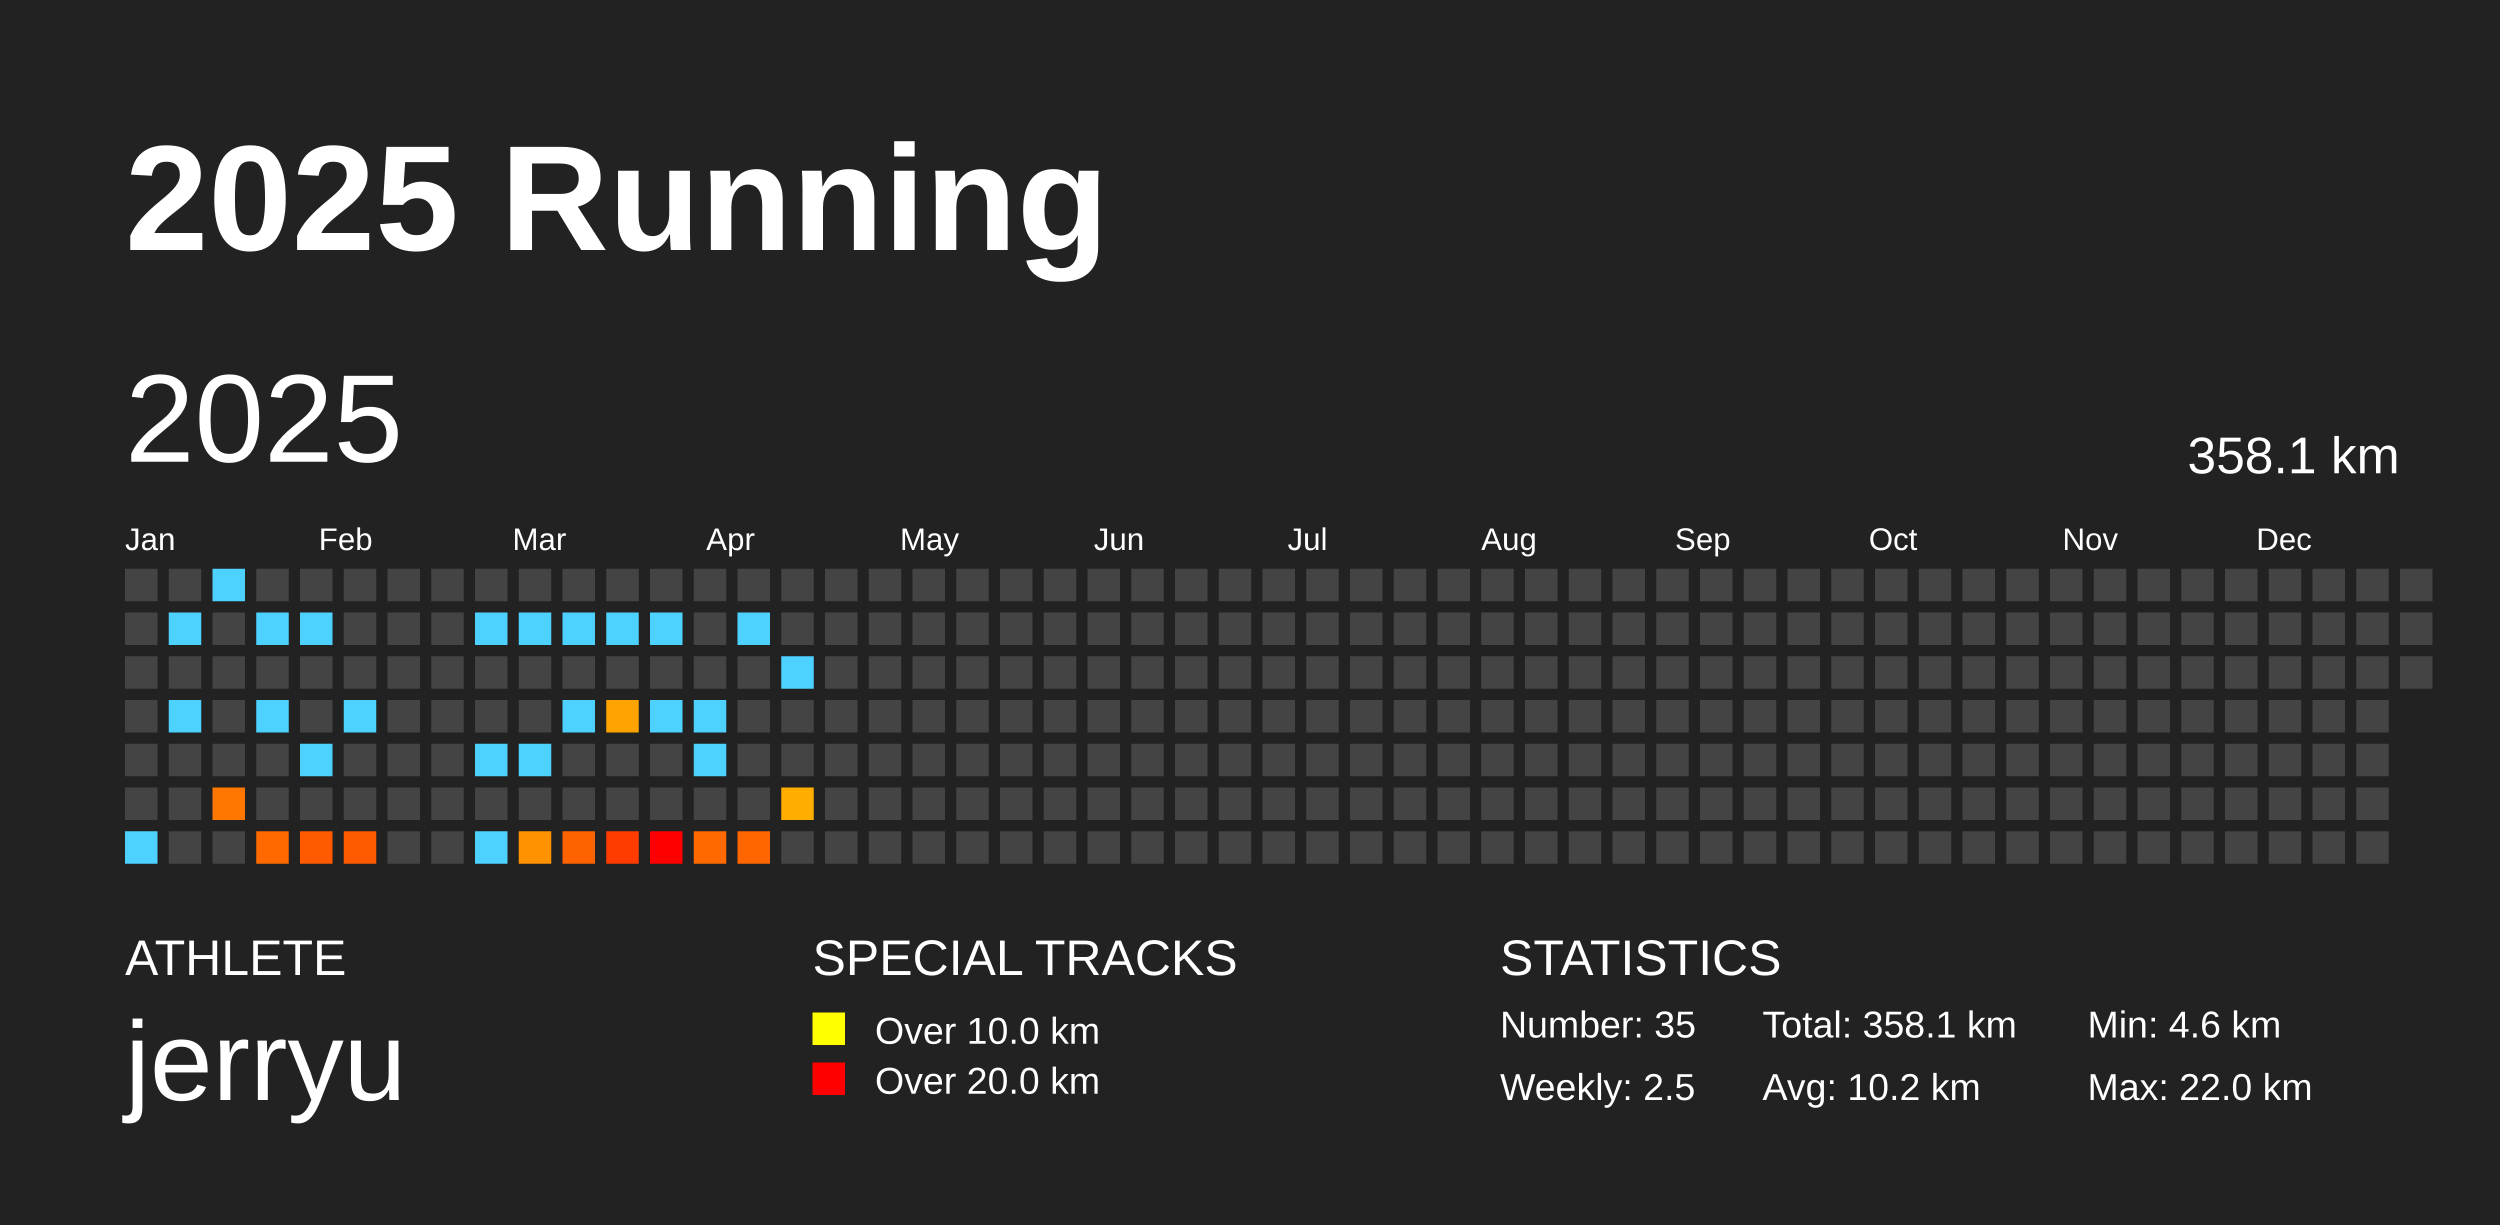
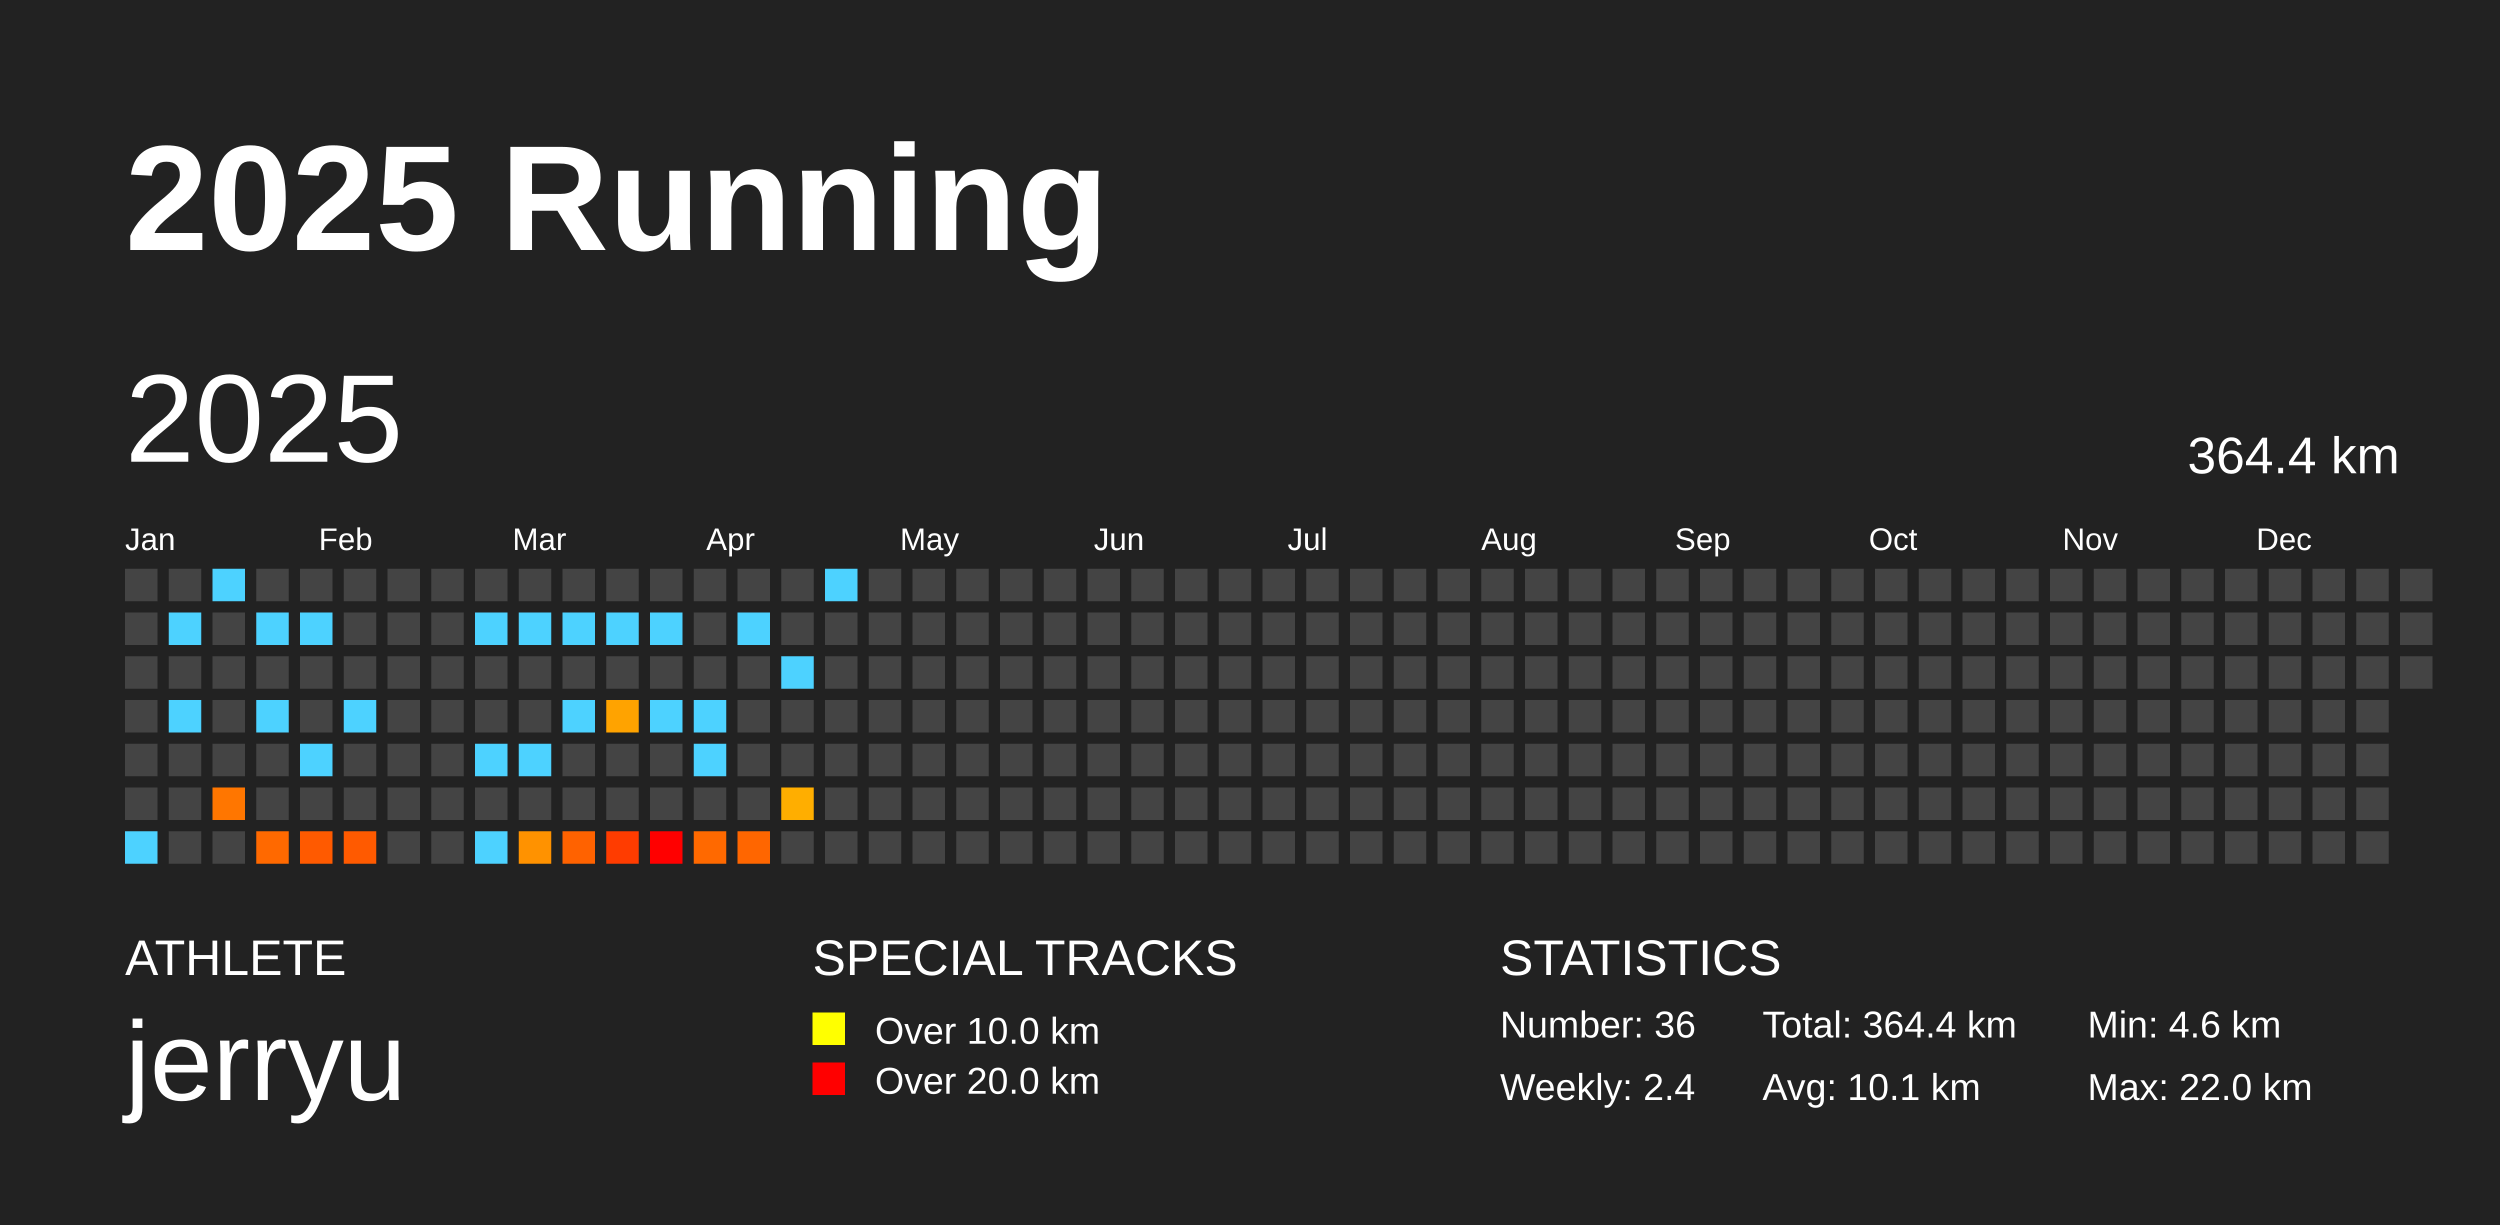
<svg xmlns="http://www.w3.org/2000/svg" baseProfile="full" height="98mm" version="1.1" viewBox="0,0,200,98" width="200mm">
  <defs />
  <rect fill="#222222" height="98" width="200" x="0" y="0" />
  <text fill="#FFFFFF" style="font-size:12px; font-family:Arial; font-weight:bold;" x="10" y="20">2025 Running</text>
  <text fill="#FFFFFF" style="font-size:4px; font-family:Arial" x="10" y="78">ATHLETE</text>
  <text fill="#FFFFFF" style="font-size:9px; font-family:Arial" x="10" y="88">jerryu</text>
  <text fill="#FFFFFF" style="font-size:4px; font-family:Arial" x="65" y="78">SPECIAL TRACKS</text>
  <rect fill="yellow" height="2.6" width="2.6" x="65" y="81" />
  <text fill="#FFFFFF" style="font-size:3px; font-family:Arial" x="70" y="83.5">Over 10.0 km</text>
  <rect fill="red" height="2.6" width="2.6" x="65" y="85" />
  <text fill="#FFFFFF" style="font-size:3px; font-family:Arial" x="70" y="87.5">Over 20.0 km</text>
  <text fill="#FFFFFF" style="font-size:4px; font-family:Arial" x="120" y="78">STATISTICS</text>
-   <text fill="#FFFFFF" style="font-size:3px; font-family:Arial" x="120" y="83">Number: 35</text>
-   <text fill="#FFFFFF" style="font-size:3px; font-family:Arial" x="120" y="88">Weekly: 2.5</text>
-   <text fill="#FFFFFF" style="font-size:3px; font-family:Arial" x="141" y="83">Total: 358.1 km</text>
-   <text fill="#FFFFFF" style="font-size:3px; font-family:Arial" x="141" y="88">Avg: 10.2 km</text>
+   <text fill="#FFFFFF" style="font-size:3px; font-family:Arial" x="120" y="83">Number: 36</text>
+   <text fill="#FFFFFF" style="font-size:3px; font-family:Arial" x="120" y="88">Weekly: 2.4</text>
+   <text fill="#FFFFFF" style="font-size:3px; font-family:Arial" x="141" y="83">Total: 364.4 km</text>
+   <text fill="#FFFFFF" style="font-size:3px; font-family:Arial" x="141" y="88">Avg: 10.1 km</text>
  <text fill="#FFFFFF" style="font-size:3px; font-family:Arial" x="167" y="83">Min: 4.6 km</text>
  <text fill="#FFFFFF" style="font-size:3px; font-family:Arial" x="167" y="88">Max: 22.0 km</text>
  <text dominant-baseline="hanging" fill="#FFFFFF" style="font-size:10.0px; font-family:Arial;" x="10" y="30">2025</text>
-   <text dominant-baseline="hanging" fill="#FFFFFF" style="font-size:4.125px; font-family:Arial;" x="175" y="35">358.1 km</text>
+   <text dominant-baseline="hanging" fill="#FFFFFF" style="font-size:4.125px; font-family:Arial;" x="175" y="35">364.4 km</text>
  <text fill="#FFFFFF" style="font-size:2.5px; font-family:Arial" x="10.0" y="44">Jan</text>
  <text fill="#FFFFFF" style="font-size:2.5px; font-family:Arial" x="25.5" y="44">Feb</text>
  <text fill="#FFFFFF" style="font-size:2.5px; font-family:Arial" x="41.0" y="44">Mar</text>
  <text fill="#FFFFFF" style="font-size:2.5px; font-family:Arial" x="56.5" y="44">Apr</text>
  <text fill="#FFFFFF" style="font-size:2.5px; font-family:Arial" x="72.0" y="44">May</text>
  <text fill="#FFFFFF" style="font-size:2.5px; font-family:Arial" x="87.5" y="44">Jun</text>
  <text fill="#FFFFFF" style="font-size:2.5px; font-family:Arial" x="103.0" y="44">Jul</text>
  <text fill="#FFFFFF" style="font-size:2.5px; font-family:Arial" x="118.5" y="44">Aug</text>
  <text fill="#FFFFFF" style="font-size:2.5px; font-family:Arial" x="134.0" y="44">Sep</text>
  <text fill="#FFFFFF" style="font-size:2.5px; font-family:Arial" x="149.5" y="44">Oct</text>
  <text fill="#FFFFFF" style="font-size:2.5px; font-family:Arial" x="165.0" y="44">Nov</text>
  <text fill="#FFFFFF" style="font-size:2.5px; font-family:Arial" x="180.5" y="44">Dec</text>
  <rect fill="#444444" height="2.6" width="2.6" x="10.0" y="45.5" />
  <rect fill="#444444" height="2.6" width="2.6" x="10.0" y="49.0" />
  <rect fill="#444444" height="2.6" width="2.6" x="10.0" y="52.5" />
  <rect fill="#444444" height="2.6" width="2.6" x="10.0" y="56.0" />
  <rect fill="#444444" height="2.6" width="2.6" x="10.0" y="59.5" />
  <rect fill="#444444" height="2.6" width="2.6" x="10.0" y="63.0" />
  <rect fill="#4dd2ff" height="2.6" width="2.6" x="10.0" y="66.5" />
  <rect fill="#444444" height="2.6" width="2.6" x="13.5" y="45.5" />
  <rect fill="#4dd2ff" height="2.6" width="2.6" x="13.5" y="49.0" />
  <rect fill="#444444" height="2.6" width="2.6" x="13.5" y="52.5" />
  <rect fill="#4dd2ff" height="2.6" width="2.6" x="13.5" y="56.0" />
  <rect fill="#444444" height="2.6" width="2.6" x="13.5" y="59.5" />
  <rect fill="#444444" height="2.6" width="2.6" x="13.5" y="63.0" />
  <rect fill="#444444" height="2.6" width="2.6" x="13.5" y="66.5" />
  <rect fill="#4dd2ff" height="2.6" width="2.6" x="17.0" y="45.5" />
  <rect fill="#444444" height="2.6" width="2.6" x="17.0" y="49.0" />
  <rect fill="#444444" height="2.6" width="2.6" x="17.0" y="52.5" />
  <rect fill="#444444" height="2.6" width="2.6" x="17.0" y="56.0" />
  <rect fill="#444444" height="2.6" width="2.6" x="17.0" y="59.5" />
  <rect fill="#ff7600" height="2.6" width="2.6" x="17.0" y="63.0" />
  <rect fill="#444444" height="2.6" width="2.6" x="17.0" y="66.5" />
  <rect fill="#444444" height="2.6" width="2.6" x="20.5" y="45.5" />
  <rect fill="#4dd2ff" height="2.6" width="2.6" x="20.5" y="49.0" />
  <rect fill="#444444" height="2.6" width="2.6" x="20.5" y="52.5" />
  <rect fill="#4dd2ff" height="2.6" width="2.6" x="20.5" y="56.0" />
  <rect fill="#444444" height="2.6" width="2.6" x="20.5" y="59.5" />
  <rect fill="#444444" height="2.6" width="2.6" x="20.5" y="63.0" />
  <rect fill="#ff6900" height="2.6" width="2.6" x="20.5" y="66.5" />
  <rect fill="#444444" height="2.6" width="2.6" x="24.0" y="45.5" />
  <rect fill="#4dd2ff" height="2.6" width="2.6" x="24.0" y="49.0" />
  <rect fill="#444444" height="2.6" width="2.6" x="24.0" y="52.5" />
  <rect fill="#444444" height="2.6" width="2.6" x="24.0" y="56.0" />
  <rect fill="#4dd2ff" height="2.6" width="2.6" x="24.0" y="59.5" />
  <rect fill="#444444" height="2.6" width="2.6" x="24.0" y="63.0" />
  <rect fill="#ff5a00" height="2.6" width="2.6" x="24.0" y="66.5" />
  <rect fill="#444444" height="2.6" width="2.6" x="27.5" y="45.5" />
  <rect fill="#444444" height="2.6" width="2.6" x="27.5" y="49.0" />
  <rect fill="#444444" height="2.6" width="2.6" x="27.5" y="52.5" />
  <rect fill="#4dd2ff" height="2.6" width="2.6" x="27.5" y="56.0" />
  <rect fill="#444444" height="2.6" width="2.6" x="27.5" y="59.5" />
  <rect fill="#444444" height="2.6" width="2.6" x="27.5" y="63.0" />
  <rect fill="#ff5a00" height="2.6" width="2.6" x="27.5" y="66.5" />
  <rect fill="#444444" height="2.6" width="2.6" x="31.0" y="45.5" />
  <rect fill="#444444" height="2.6" width="2.6" x="31.0" y="49.0" />
  <rect fill="#444444" height="2.6" width="2.6" x="31.0" y="52.5" />
  <rect fill="#444444" height="2.6" width="2.6" x="31.0" y="56.0" />
  <rect fill="#444444" height="2.6" width="2.6" x="31.0" y="59.5" />
  <rect fill="#444444" height="2.6" width="2.6" x="31.0" y="63.0" />
  <rect fill="#444444" height="2.6" width="2.6" x="31.0" y="66.5" />
  <rect fill="#444444" height="2.6" width="2.6" x="34.5" y="45.5" />
  <rect fill="#444444" height="2.6" width="2.6" x="34.5" y="49.0" />
  <rect fill="#444444" height="2.6" width="2.6" x="34.5" y="52.5" />
  <rect fill="#444444" height="2.6" width="2.6" x="34.5" y="56.0" />
  <rect fill="#444444" height="2.6" width="2.6" x="34.5" y="59.5" />
  <rect fill="#444444" height="2.6" width="2.6" x="34.5" y="63.0" />
  <rect fill="#444444" height="2.6" width="2.6" x="34.5" y="66.5" />
  <rect fill="#444444" height="2.6" width="2.6" x="38.0" y="45.5" />
  <rect fill="#4dd2ff" height="2.6" width="2.6" x="38.0" y="49.0" />
  <rect fill="#444444" height="2.6" width="2.6" x="38.0" y="52.5" />
  <rect fill="#444444" height="2.6" width="2.6" x="38.0" y="56.0" />
  <rect fill="#4dd2ff" height="2.6" width="2.6" x="38.0" y="59.5" />
  <rect fill="#444444" height="2.6" width="2.6" x="38.0" y="63.0" />
  <rect fill="#4dd2ff" height="2.6" width="2.6" x="38.0" y="66.5" />
  <rect fill="#444444" height="2.6" width="2.6" x="41.5" y="45.5" />
  <rect fill="#4dd2ff" height="2.6" width="2.6" x="41.5" y="49.0" />
  <rect fill="#444444" height="2.6" width="2.6" x="41.5" y="52.5" />
  <rect fill="#444444" height="2.6" width="2.6" x="41.5" y="56.0" />
  <rect fill="#4dd2ff" height="2.6" width="2.6" x="41.5" y="59.5" />
  <rect fill="#444444" height="2.6" width="2.6" x="41.5" y="63.0" />
  <rect fill="#ff9200" height="2.6" width="2.6" x="41.5" y="66.5" />
  <rect fill="#444444" height="2.6" width="2.6" x="45.0" y="45.5" />
  <rect fill="#4dd2ff" height="2.6" width="2.6" x="45.0" y="49.0" />
  <rect fill="#444444" height="2.6" width="2.6" x="45.0" y="52.5" />
  <rect fill="#4dd2ff" height="2.6" width="2.6" x="45.0" y="56.0" />
  <rect fill="#444444" height="2.6" width="2.6" x="45.0" y="59.5" />
  <rect fill="#444444" height="2.6" width="2.6" x="45.0" y="63.0" />
  <rect fill="#ff6200" height="2.6" width="2.6" x="45.0" y="66.5" />
  <rect fill="#444444" height="2.6" width="2.6" x="48.5" y="45.5" />
  <rect fill="#4dd2ff" height="2.6" width="2.6" x="48.5" y="49.0" />
  <rect fill="#444444" height="2.6" width="2.6" x="48.5" y="52.5" />
  <rect fill="#ffa300" height="2.6" width="2.6" x="48.5" y="56.0" />
  <rect fill="#444444" height="2.6" width="2.6" x="48.5" y="59.5" />
  <rect fill="#444444" height="2.6" width="2.6" x="48.5" y="63.0" />
  <rect fill="#ff3c00" height="2.6" width="2.6" x="48.5" y="66.5" />
  <rect fill="#444444" height="2.6" width="2.6" x="52.0" y="45.5" />
  <rect fill="#4dd2ff" height="2.6" width="2.6" x="52.0" y="49.0" />
  <rect fill="#444444" height="2.6" width="2.6" x="52.0" y="52.5" />
  <rect fill="#4dd2ff" height="2.6" width="2.6" x="52.0" y="56.0" />
  <rect fill="#444444" height="2.6" width="2.6" x="52.0" y="59.5" />
  <rect fill="#444444" height="2.6" width="2.6" x="52.0" y="63.0" />
  <rect fill="red" height="2.6" width="2.6" x="52.0" y="66.5" />
  <rect fill="#444444" height="2.6" width="2.6" x="55.5" y="45.5" />
  <rect fill="#444444" height="2.6" width="2.6" x="55.5" y="49.0" />
  <rect fill="#444444" height="2.6" width="2.6" x="55.5" y="52.5" />
  <rect fill="#4dd2ff" height="2.6" width="2.6" x="55.5" y="56.0" />
  <rect fill="#4dd2ff" height="2.6" width="2.6" x="55.5" y="59.5" />
  <rect fill="#444444" height="2.6" width="2.6" x="55.5" y="63.0" />
  <rect fill="#ff6900" height="2.6" width="2.6" x="55.5" y="66.5" />
  <rect fill="#444444" height="2.6" width="2.6" x="59.0" y="45.5" />
  <rect fill="#4dd2ff" height="2.6" width="2.6" x="59.0" y="49.0" />
  <rect fill="#444444" height="2.6" width="2.6" x="59.0" y="52.5" />
  <rect fill="#444444" height="2.6" width="2.6" x="59.0" y="56.0" />
  <rect fill="#444444" height="2.6" width="2.6" x="59.0" y="59.5" />
  <rect fill="#444444" height="2.6" width="2.6" x="59.0" y="63.0" />
  <rect fill="#ff6600" height="2.6" width="2.6" x="59.0" y="66.5" />
  <rect fill="#444444" height="2.6" width="2.6" x="62.5" y="45.5" />
  <rect fill="#444444" height="2.6" width="2.6" x="62.5" y="49.0" />
  <rect fill="#4dd2ff" height="2.6" width="2.6" x="62.5" y="52.5" />
  <rect fill="#444444" height="2.6" width="2.6" x="62.5" y="56.0" />
  <rect fill="#444444" height="2.6" width="2.6" x="62.5" y="59.5" />
  <rect fill="#ffae00" height="2.6" width="2.6" x="62.5" y="63.0" />
  <rect fill="#444444" height="2.6" width="2.6" x="62.5" y="66.5" />
-   <rect fill="#444444" height="2.6" width="2.6" x="66.0" y="45.5" />
+   <rect fill="#4dd2ff" height="2.6" width="2.6" x="66.0" y="45.5" />
  <rect fill="#444444" height="2.6" width="2.6" x="66.0" y="49.0" />
  <rect fill="#444444" height="2.6" width="2.6" x="66.0" y="52.5" />
  <rect fill="#444444" height="2.6" width="2.6" x="66.0" y="56.0" />
  <rect fill="#444444" height="2.6" width="2.6" x="66.0" y="59.5" />
  <rect fill="#444444" height="2.6" width="2.6" x="66.0" y="63.0" />
  <rect fill="#444444" height="2.6" width="2.6" x="66.0" y="66.5" />
  <rect fill="#444444" height="2.6" width="2.6" x="69.5" y="45.5" />
  <rect fill="#444444" height="2.6" width="2.6" x="69.5" y="49.0" />
  <rect fill="#444444" height="2.6" width="2.6" x="69.5" y="52.5" />
  <rect fill="#444444" height="2.6" width="2.6" x="69.5" y="56.0" />
  <rect fill="#444444" height="2.6" width="2.6" x="69.5" y="59.5" />
  <rect fill="#444444" height="2.6" width="2.6" x="69.5" y="63.0" />
  <rect fill="#444444" height="2.6" width="2.6" x="69.5" y="66.5" />
  <rect fill="#444444" height="2.6" width="2.6" x="73.0" y="45.5" />
  <rect fill="#444444" height="2.6" width="2.6" x="73.0" y="49.0" />
  <rect fill="#444444" height="2.6" width="2.6" x="73.0" y="52.5" />
  <rect fill="#444444" height="2.6" width="2.6" x="73.0" y="56.0" />
  <rect fill="#444444" height="2.6" width="2.6" x="73.0" y="59.5" />
  <rect fill="#444444" height="2.6" width="2.6" x="73.0" y="63.0" />
  <rect fill="#444444" height="2.6" width="2.6" x="73.0" y="66.5" />
  <rect fill="#444444" height="2.6" width="2.6" x="76.5" y="45.5" />
  <rect fill="#444444" height="2.6" width="2.6" x="76.5" y="49.0" />
  <rect fill="#444444" height="2.6" width="2.6" x="76.5" y="52.5" />
  <rect fill="#444444" height="2.6" width="2.6" x="76.5" y="56.0" />
  <rect fill="#444444" height="2.6" width="2.6" x="76.5" y="59.5" />
  <rect fill="#444444" height="2.6" width="2.6" x="76.5" y="63.0" />
  <rect fill="#444444" height="2.6" width="2.6" x="76.5" y="66.5" />
  <rect fill="#444444" height="2.6" width="2.6" x="80.0" y="45.5" />
  <rect fill="#444444" height="2.6" width="2.6" x="80.0" y="49.0" />
  <rect fill="#444444" height="2.6" width="2.6" x="80.0" y="52.5" />
  <rect fill="#444444" height="2.6" width="2.6" x="80.0" y="56.0" />
  <rect fill="#444444" height="2.6" width="2.6" x="80.0" y="59.5" />
  <rect fill="#444444" height="2.6" width="2.6" x="80.0" y="63.0" />
  <rect fill="#444444" height="2.6" width="2.6" x="80.0" y="66.5" />
  <rect fill="#444444" height="2.6" width="2.6" x="83.5" y="45.5" />
  <rect fill="#444444" height="2.6" width="2.6" x="83.5" y="49.0" />
  <rect fill="#444444" height="2.6" width="2.6" x="83.5" y="52.5" />
  <rect fill="#444444" height="2.6" width="2.6" x="83.5" y="56.0" />
  <rect fill="#444444" height="2.6" width="2.6" x="83.5" y="59.5" />
  <rect fill="#444444" height="2.6" width="2.6" x="83.5" y="63.0" />
  <rect fill="#444444" height="2.6" width="2.6" x="83.5" y="66.5" />
  <rect fill="#444444" height="2.6" width="2.6" x="87.0" y="45.5" />
  <rect fill="#444444" height="2.6" width="2.6" x="87.0" y="49.0" />
  <rect fill="#444444" height="2.6" width="2.6" x="87.0" y="52.5" />
  <rect fill="#444444" height="2.6" width="2.6" x="87.0" y="56.0" />
  <rect fill="#444444" height="2.6" width="2.6" x="87.0" y="59.5" />
  <rect fill="#444444" height="2.6" width="2.6" x="87.0" y="63.0" />
  <rect fill="#444444" height="2.6" width="2.6" x="87.0" y="66.5" />
  <rect fill="#444444" height="2.6" width="2.6" x="90.5" y="45.5" />
  <rect fill="#444444" height="2.6" width="2.6" x="90.5" y="49.0" />
  <rect fill="#444444" height="2.6" width="2.6" x="90.5" y="52.5" />
  <rect fill="#444444" height="2.6" width="2.6" x="90.5" y="56.0" />
  <rect fill="#444444" height="2.6" width="2.6" x="90.5" y="59.5" />
  <rect fill="#444444" height="2.6" width="2.6" x="90.5" y="63.0" />
  <rect fill="#444444" height="2.6" width="2.6" x="90.5" y="66.5" />
  <rect fill="#444444" height="2.6" width="2.6" x="94.0" y="45.5" />
  <rect fill="#444444" height="2.6" width="2.6" x="94.0" y="49.0" />
  <rect fill="#444444" height="2.6" width="2.6" x="94.0" y="52.5" />
  <rect fill="#444444" height="2.6" width="2.6" x="94.0" y="56.0" />
  <rect fill="#444444" height="2.6" width="2.6" x="94.0" y="59.5" />
  <rect fill="#444444" height="2.6" width="2.6" x="94.0" y="63.0" />
  <rect fill="#444444" height="2.6" width="2.6" x="94.0" y="66.5" />
  <rect fill="#444444" height="2.6" width="2.6" x="97.5" y="45.5" />
  <rect fill="#444444" height="2.6" width="2.6" x="97.5" y="49.0" />
  <rect fill="#444444" height="2.6" width="2.6" x="97.5" y="52.5" />
  <rect fill="#444444" height="2.6" width="2.6" x="97.5" y="56.0" />
  <rect fill="#444444" height="2.6" width="2.6" x="97.5" y="59.5" />
  <rect fill="#444444" height="2.6" width="2.6" x="97.5" y="63.0" />
  <rect fill="#444444" height="2.6" width="2.6" x="97.5" y="66.5" />
  <rect fill="#444444" height="2.6" width="2.6" x="101.0" y="45.5" />
  <rect fill="#444444" height="2.6" width="2.6" x="101.0" y="49.0" />
  <rect fill="#444444" height="2.6" width="2.6" x="101.0" y="52.5" />
  <rect fill="#444444" height="2.6" width="2.6" x="101.0" y="56.0" />
  <rect fill="#444444" height="2.6" width="2.6" x="101.0" y="59.5" />
  <rect fill="#444444" height="2.6" width="2.6" x="101.0" y="63.0" />
  <rect fill="#444444" height="2.6" width="2.6" x="101.0" y="66.5" />
  <rect fill="#444444" height="2.6" width="2.6" x="104.5" y="45.5" />
  <rect fill="#444444" height="2.6" width="2.6" x="104.5" y="49.0" />
  <rect fill="#444444" height="2.6" width="2.6" x="104.5" y="52.5" />
  <rect fill="#444444" height="2.6" width="2.6" x="104.5" y="56.0" />
  <rect fill="#444444" height="2.6" width="2.6" x="104.5" y="59.5" />
  <rect fill="#444444" height="2.6" width="2.6" x="104.5" y="63.0" />
  <rect fill="#444444" height="2.6" width="2.6" x="104.5" y="66.5" />
  <rect fill="#444444" height="2.6" width="2.6" x="108.0" y="45.5" />
  <rect fill="#444444" height="2.6" width="2.6" x="108.0" y="49.0" />
  <rect fill="#444444" height="2.6" width="2.6" x="108.0" y="52.5" />
  <rect fill="#444444" height="2.6" width="2.6" x="108.0" y="56.0" />
  <rect fill="#444444" height="2.6" width="2.6" x="108.0" y="59.5" />
  <rect fill="#444444" height="2.6" width="2.6" x="108.0" y="63.0" />
  <rect fill="#444444" height="2.6" width="2.6" x="108.0" y="66.5" />
  <rect fill="#444444" height="2.6" width="2.6" x="111.5" y="45.5" />
  <rect fill="#444444" height="2.6" width="2.6" x="111.5" y="49.0" />
  <rect fill="#444444" height="2.6" width="2.6" x="111.5" y="52.5" />
  <rect fill="#444444" height="2.6" width="2.6" x="111.5" y="56.0" />
  <rect fill="#444444" height="2.6" width="2.6" x="111.5" y="59.5" />
  <rect fill="#444444" height="2.6" width="2.6" x="111.5" y="63.0" />
  <rect fill="#444444" height="2.6" width="2.6" x="111.5" y="66.5" />
  <rect fill="#444444" height="2.6" width="2.6" x="115.0" y="45.5" />
  <rect fill="#444444" height="2.6" width="2.6" x="115.0" y="49.0" />
  <rect fill="#444444" height="2.6" width="2.6" x="115.0" y="52.5" />
  <rect fill="#444444" height="2.6" width="2.6" x="115.0" y="56.0" />
  <rect fill="#444444" height="2.6" width="2.6" x="115.0" y="59.5" />
  <rect fill="#444444" height="2.6" width="2.6" x="115.0" y="63.0" />
  <rect fill="#444444" height="2.6" width="2.6" x="115.0" y="66.5" />
  <rect fill="#444444" height="2.6" width="2.6" x="118.5" y="45.5" />
  <rect fill="#444444" height="2.6" width="2.6" x="118.5" y="49.0" />
  <rect fill="#444444" height="2.6" width="2.6" x="118.5" y="52.5" />
  <rect fill="#444444" height="2.6" width="2.6" x="118.5" y="56.0" />
  <rect fill="#444444" height="2.6" width="2.6" x="118.5" y="59.5" />
  <rect fill="#444444" height="2.6" width="2.6" x="118.5" y="63.0" />
  <rect fill="#444444" height="2.6" width="2.6" x="118.5" y="66.5" />
  <rect fill="#444444" height="2.6" width="2.6" x="122.0" y="45.5" />
  <rect fill="#444444" height="2.6" width="2.6" x="122.0" y="49.0" />
  <rect fill="#444444" height="2.6" width="2.6" x="122.0" y="52.5" />
  <rect fill="#444444" height="2.6" width="2.6" x="122.0" y="56.0" />
  <rect fill="#444444" height="2.6" width="2.6" x="122.0" y="59.5" />
  <rect fill="#444444" height="2.6" width="2.6" x="122.0" y="63.0" />
  <rect fill="#444444" height="2.6" width="2.6" x="122.0" y="66.5" />
  <rect fill="#444444" height="2.6" width="2.6" x="125.5" y="45.5" />
  <rect fill="#444444" height="2.6" width="2.6" x="125.5" y="49.0" />
  <rect fill="#444444" height="2.6" width="2.6" x="125.5" y="52.5" />
  <rect fill="#444444" height="2.6" width="2.6" x="125.5" y="56.0" />
  <rect fill="#444444" height="2.6" width="2.6" x="125.5" y="59.5" />
  <rect fill="#444444" height="2.6" width="2.6" x="125.5" y="63.0" />
  <rect fill="#444444" height="2.6" width="2.6" x="125.5" y="66.5" />
  <rect fill="#444444" height="2.6" width="2.6" x="129.0" y="45.5" />
  <rect fill="#444444" height="2.6" width="2.6" x="129.0" y="49.0" />
  <rect fill="#444444" height="2.6" width="2.6" x="129.0" y="52.5" />
  <rect fill="#444444" height="2.6" width="2.6" x="129.0" y="56.0" />
  <rect fill="#444444" height="2.6" width="2.6" x="129.0" y="59.5" />
  <rect fill="#444444" height="2.6" width="2.6" x="129.0" y="63.0" />
  <rect fill="#444444" height="2.6" width="2.6" x="129.0" y="66.5" />
  <rect fill="#444444" height="2.6" width="2.6" x="132.5" y="45.5" />
  <rect fill="#444444" height="2.6" width="2.6" x="132.5" y="49.0" />
  <rect fill="#444444" height="2.6" width="2.6" x="132.5" y="52.5" />
  <rect fill="#444444" height="2.6" width="2.6" x="132.5" y="56.0" />
  <rect fill="#444444" height="2.6" width="2.6" x="132.5" y="59.5" />
  <rect fill="#444444" height="2.6" width="2.6" x="132.5" y="63.0" />
  <rect fill="#444444" height="2.6" width="2.6" x="132.5" y="66.5" />
  <rect fill="#444444" height="2.6" width="2.6" x="136.0" y="45.5" />
  <rect fill="#444444" height="2.6" width="2.6" x="136.0" y="49.0" />
  <rect fill="#444444" height="2.6" width="2.6" x="136.0" y="52.5" />
  <rect fill="#444444" height="2.6" width="2.6" x="136.0" y="56.0" />
  <rect fill="#444444" height="2.6" width="2.6" x="136.0" y="59.5" />
  <rect fill="#444444" height="2.6" width="2.6" x="136.0" y="63.0" />
  <rect fill="#444444" height="2.6" width="2.6" x="136.0" y="66.5" />
  <rect fill="#444444" height="2.6" width="2.6" x="139.5" y="45.5" />
  <rect fill="#444444" height="2.6" width="2.6" x="139.5" y="49.0" />
  <rect fill="#444444" height="2.6" width="2.6" x="139.5" y="52.5" />
  <rect fill="#444444" height="2.6" width="2.6" x="139.5" y="56.0" />
  <rect fill="#444444" height="2.6" width="2.6" x="139.5" y="59.5" />
  <rect fill="#444444" height="2.6" width="2.6" x="139.5" y="63.0" />
  <rect fill="#444444" height="2.6" width="2.6" x="139.5" y="66.5" />
  <rect fill="#444444" height="2.6" width="2.6" x="143.0" y="45.5" />
  <rect fill="#444444" height="2.6" width="2.6" x="143.0" y="49.0" />
  <rect fill="#444444" height="2.6" width="2.6" x="143.0" y="52.5" />
  <rect fill="#444444" height="2.6" width="2.6" x="143.0" y="56.0" />
  <rect fill="#444444" height="2.6" width="2.6" x="143.0" y="59.5" />
  <rect fill="#444444" height="2.6" width="2.6" x="143.0" y="63.0" />
  <rect fill="#444444" height="2.6" width="2.6" x="143.0" y="66.5" />
  <rect fill="#444444" height="2.6" width="2.6" x="146.5" y="45.5" />
  <rect fill="#444444" height="2.6" width="2.6" x="146.5" y="49.0" />
  <rect fill="#444444" height="2.6" width="2.6" x="146.5" y="52.5" />
  <rect fill="#444444" height="2.6" width="2.6" x="146.5" y="56.0" />
  <rect fill="#444444" height="2.6" width="2.6" x="146.5" y="59.5" />
  <rect fill="#444444" height="2.6" width="2.6" x="146.5" y="63.0" />
  <rect fill="#444444" height="2.6" width="2.6" x="146.5" y="66.5" />
  <rect fill="#444444" height="2.6" width="2.6" x="150.0" y="45.5" />
  <rect fill="#444444" height="2.6" width="2.6" x="150.0" y="49.0" />
  <rect fill="#444444" height="2.6" width="2.6" x="150.0" y="52.5" />
  <rect fill="#444444" height="2.6" width="2.6" x="150.0" y="56.0" />
  <rect fill="#444444" height="2.6" width="2.6" x="150.0" y="59.5" />
  <rect fill="#444444" height="2.6" width="2.6" x="150.0" y="63.0" />
  <rect fill="#444444" height="2.6" width="2.6" x="150.0" y="66.5" />
  <rect fill="#444444" height="2.6" width="2.6" x="153.5" y="45.5" />
  <rect fill="#444444" height="2.6" width="2.6" x="153.5" y="49.0" />
  <rect fill="#444444" height="2.6" width="2.6" x="153.5" y="52.5" />
  <rect fill="#444444" height="2.6" width="2.6" x="153.5" y="56.0" />
  <rect fill="#444444" height="2.6" width="2.6" x="153.5" y="59.5" />
  <rect fill="#444444" height="2.6" width="2.6" x="153.5" y="63.0" />
  <rect fill="#444444" height="2.6" width="2.6" x="153.5" y="66.5" />
  <rect fill="#444444" height="2.6" width="2.6" x="157.0" y="45.5" />
  <rect fill="#444444" height="2.6" width="2.6" x="157.0" y="49.0" />
  <rect fill="#444444" height="2.6" width="2.6" x="157.0" y="52.5" />
  <rect fill="#444444" height="2.6" width="2.6" x="157.0" y="56.0" />
  <rect fill="#444444" height="2.6" width="2.6" x="157.0" y="59.5" />
  <rect fill="#444444" height="2.6" width="2.6" x="157.0" y="63.0" />
  <rect fill="#444444" height="2.6" width="2.6" x="157.0" y="66.5" />
  <rect fill="#444444" height="2.6" width="2.6" x="160.5" y="45.5" />
  <rect fill="#444444" height="2.6" width="2.6" x="160.5" y="49.0" />
  <rect fill="#444444" height="2.6" width="2.6" x="160.5" y="52.5" />
  <rect fill="#444444" height="2.6" width="2.6" x="160.5" y="56.0" />
  <rect fill="#444444" height="2.6" width="2.6" x="160.5" y="59.5" />
  <rect fill="#444444" height="2.6" width="2.6" x="160.5" y="63.0" />
  <rect fill="#444444" height="2.6" width="2.6" x="160.5" y="66.5" />
  <rect fill="#444444" height="2.6" width="2.6" x="164.0" y="45.5" />
  <rect fill="#444444" height="2.6" width="2.6" x="164.0" y="49.0" />
  <rect fill="#444444" height="2.6" width="2.6" x="164.0" y="52.5" />
  <rect fill="#444444" height="2.6" width="2.6" x="164.0" y="56.0" />
  <rect fill="#444444" height="2.6" width="2.6" x="164.0" y="59.5" />
  <rect fill="#444444" height="2.6" width="2.6" x="164.0" y="63.0" />
  <rect fill="#444444" height="2.6" width="2.6" x="164.0" y="66.5" />
  <rect fill="#444444" height="2.6" width="2.6" x="167.5" y="45.5" />
  <rect fill="#444444" height="2.6" width="2.6" x="167.5" y="49.0" />
  <rect fill="#444444" height="2.6" width="2.6" x="167.5" y="52.5" />
  <rect fill="#444444" height="2.6" width="2.6" x="167.5" y="56.0" />
  <rect fill="#444444" height="2.6" width="2.6" x="167.5" y="59.5" />
  <rect fill="#444444" height="2.6" width="2.6" x="167.5" y="63.0" />
  <rect fill="#444444" height="2.6" width="2.6" x="167.5" y="66.5" />
  <rect fill="#444444" height="2.6" width="2.6" x="171.0" y="45.5" />
  <rect fill="#444444" height="2.6" width="2.6" x="171.0" y="49.0" />
  <rect fill="#444444" height="2.6" width="2.6" x="171.0" y="52.5" />
  <rect fill="#444444" height="2.6" width="2.6" x="171.0" y="56.0" />
  <rect fill="#444444" height="2.6" width="2.6" x="171.0" y="59.5" />
  <rect fill="#444444" height="2.6" width="2.6" x="171.0" y="63.0" />
  <rect fill="#444444" height="2.6" width="2.6" x="171.0" y="66.5" />
  <rect fill="#444444" height="2.6" width="2.6" x="174.5" y="45.5" />
  <rect fill="#444444" height="2.6" width="2.6" x="174.5" y="49.0" />
  <rect fill="#444444" height="2.6" width="2.6" x="174.5" y="52.5" />
  <rect fill="#444444" height="2.6" width="2.6" x="174.5" y="56.0" />
  <rect fill="#444444" height="2.6" width="2.6" x="174.5" y="59.5" />
  <rect fill="#444444" height="2.6" width="2.6" x="174.5" y="63.0" />
  <rect fill="#444444" height="2.6" width="2.6" x="174.5" y="66.5" />
  <rect fill="#444444" height="2.6" width="2.6" x="178.0" y="45.5" />
  <rect fill="#444444" height="2.6" width="2.6" x="178.0" y="49.0" />
  <rect fill="#444444" height="2.6" width="2.6" x="178.0" y="52.5" />
  <rect fill="#444444" height="2.6" width="2.6" x="178.0" y="56.0" />
  <rect fill="#444444" height="2.6" width="2.6" x="178.0" y="59.5" />
  <rect fill="#444444" height="2.6" width="2.6" x="178.0" y="63.0" />
  <rect fill="#444444" height="2.6" width="2.6" x="178.0" y="66.5" />
  <rect fill="#444444" height="2.6" width="2.6" x="181.5" y="45.5" />
  <rect fill="#444444" height="2.6" width="2.6" x="181.5" y="49.0" />
  <rect fill="#444444" height="2.6" width="2.6" x="181.5" y="52.5" />
  <rect fill="#444444" height="2.6" width="2.6" x="181.5" y="56.0" />
  <rect fill="#444444" height="2.6" width="2.6" x="181.5" y="59.5" />
  <rect fill="#444444" height="2.6" width="2.6" x="181.5" y="63.0" />
  <rect fill="#444444" height="2.6" width="2.6" x="181.5" y="66.5" />
  <rect fill="#444444" height="2.6" width="2.6" x="185.0" y="45.5" />
  <rect fill="#444444" height="2.6" width="2.6" x="185.0" y="49.0" />
  <rect fill="#444444" height="2.6" width="2.6" x="185.0" y="52.5" />
  <rect fill="#444444" height="2.6" width="2.6" x="185.0" y="56.0" />
  <rect fill="#444444" height="2.6" width="2.6" x="185.0" y="59.5" />
  <rect fill="#444444" height="2.6" width="2.6" x="185.0" y="63.0" />
  <rect fill="#444444" height="2.6" width="2.6" x="185.0" y="66.5" />
  <rect fill="#444444" height="2.6" width="2.6" x="188.5" y="45.5" />
  <rect fill="#444444" height="2.6" width="2.6" x="188.5" y="49.0" />
  <rect fill="#444444" height="2.6" width="2.6" x="188.5" y="52.5" />
  <rect fill="#444444" height="2.6" width="2.6" x="188.5" y="56.0" />
  <rect fill="#444444" height="2.6" width="2.6" x="188.5" y="59.5" />
  <rect fill="#444444" height="2.6" width="2.6" x="188.5" y="63.0" />
  <rect fill="#444444" height="2.6" width="2.6" x="188.5" y="66.5" />
  <rect fill="#444444" height="2.6" width="2.6" x="192.0" y="45.5" />
  <rect fill="#444444" height="2.6" width="2.6" x="192.0" y="49.0" />
  <rect fill="#444444" height="2.6" width="2.6" x="192.0" y="52.5" />
</svg>
